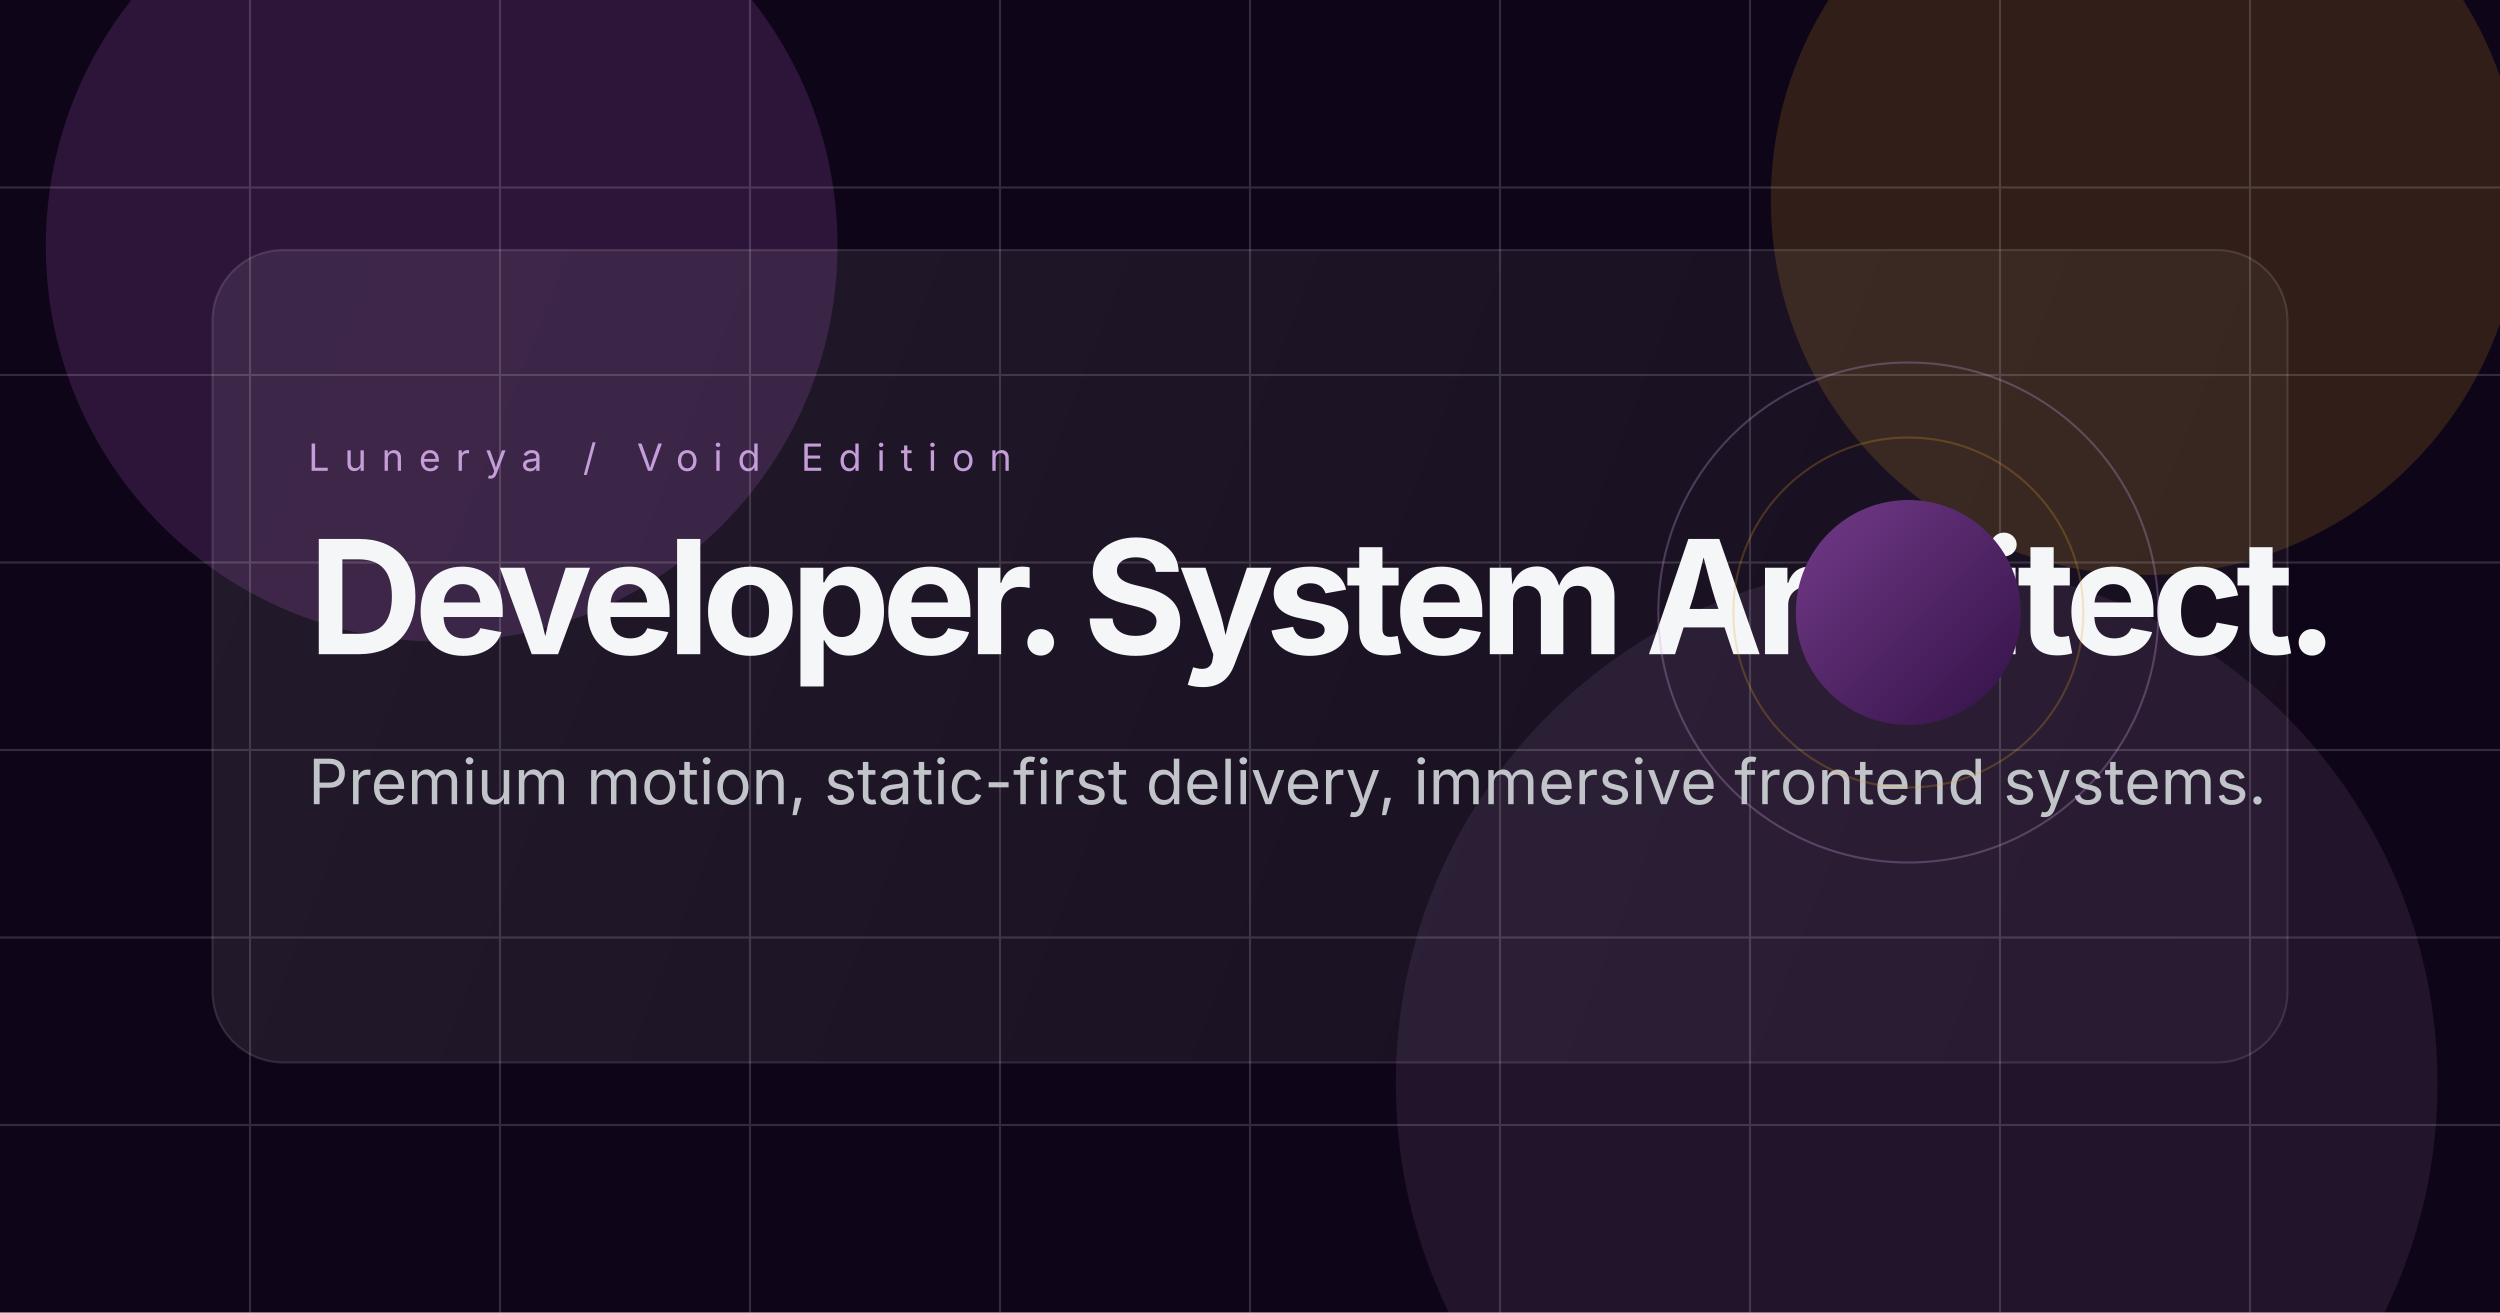
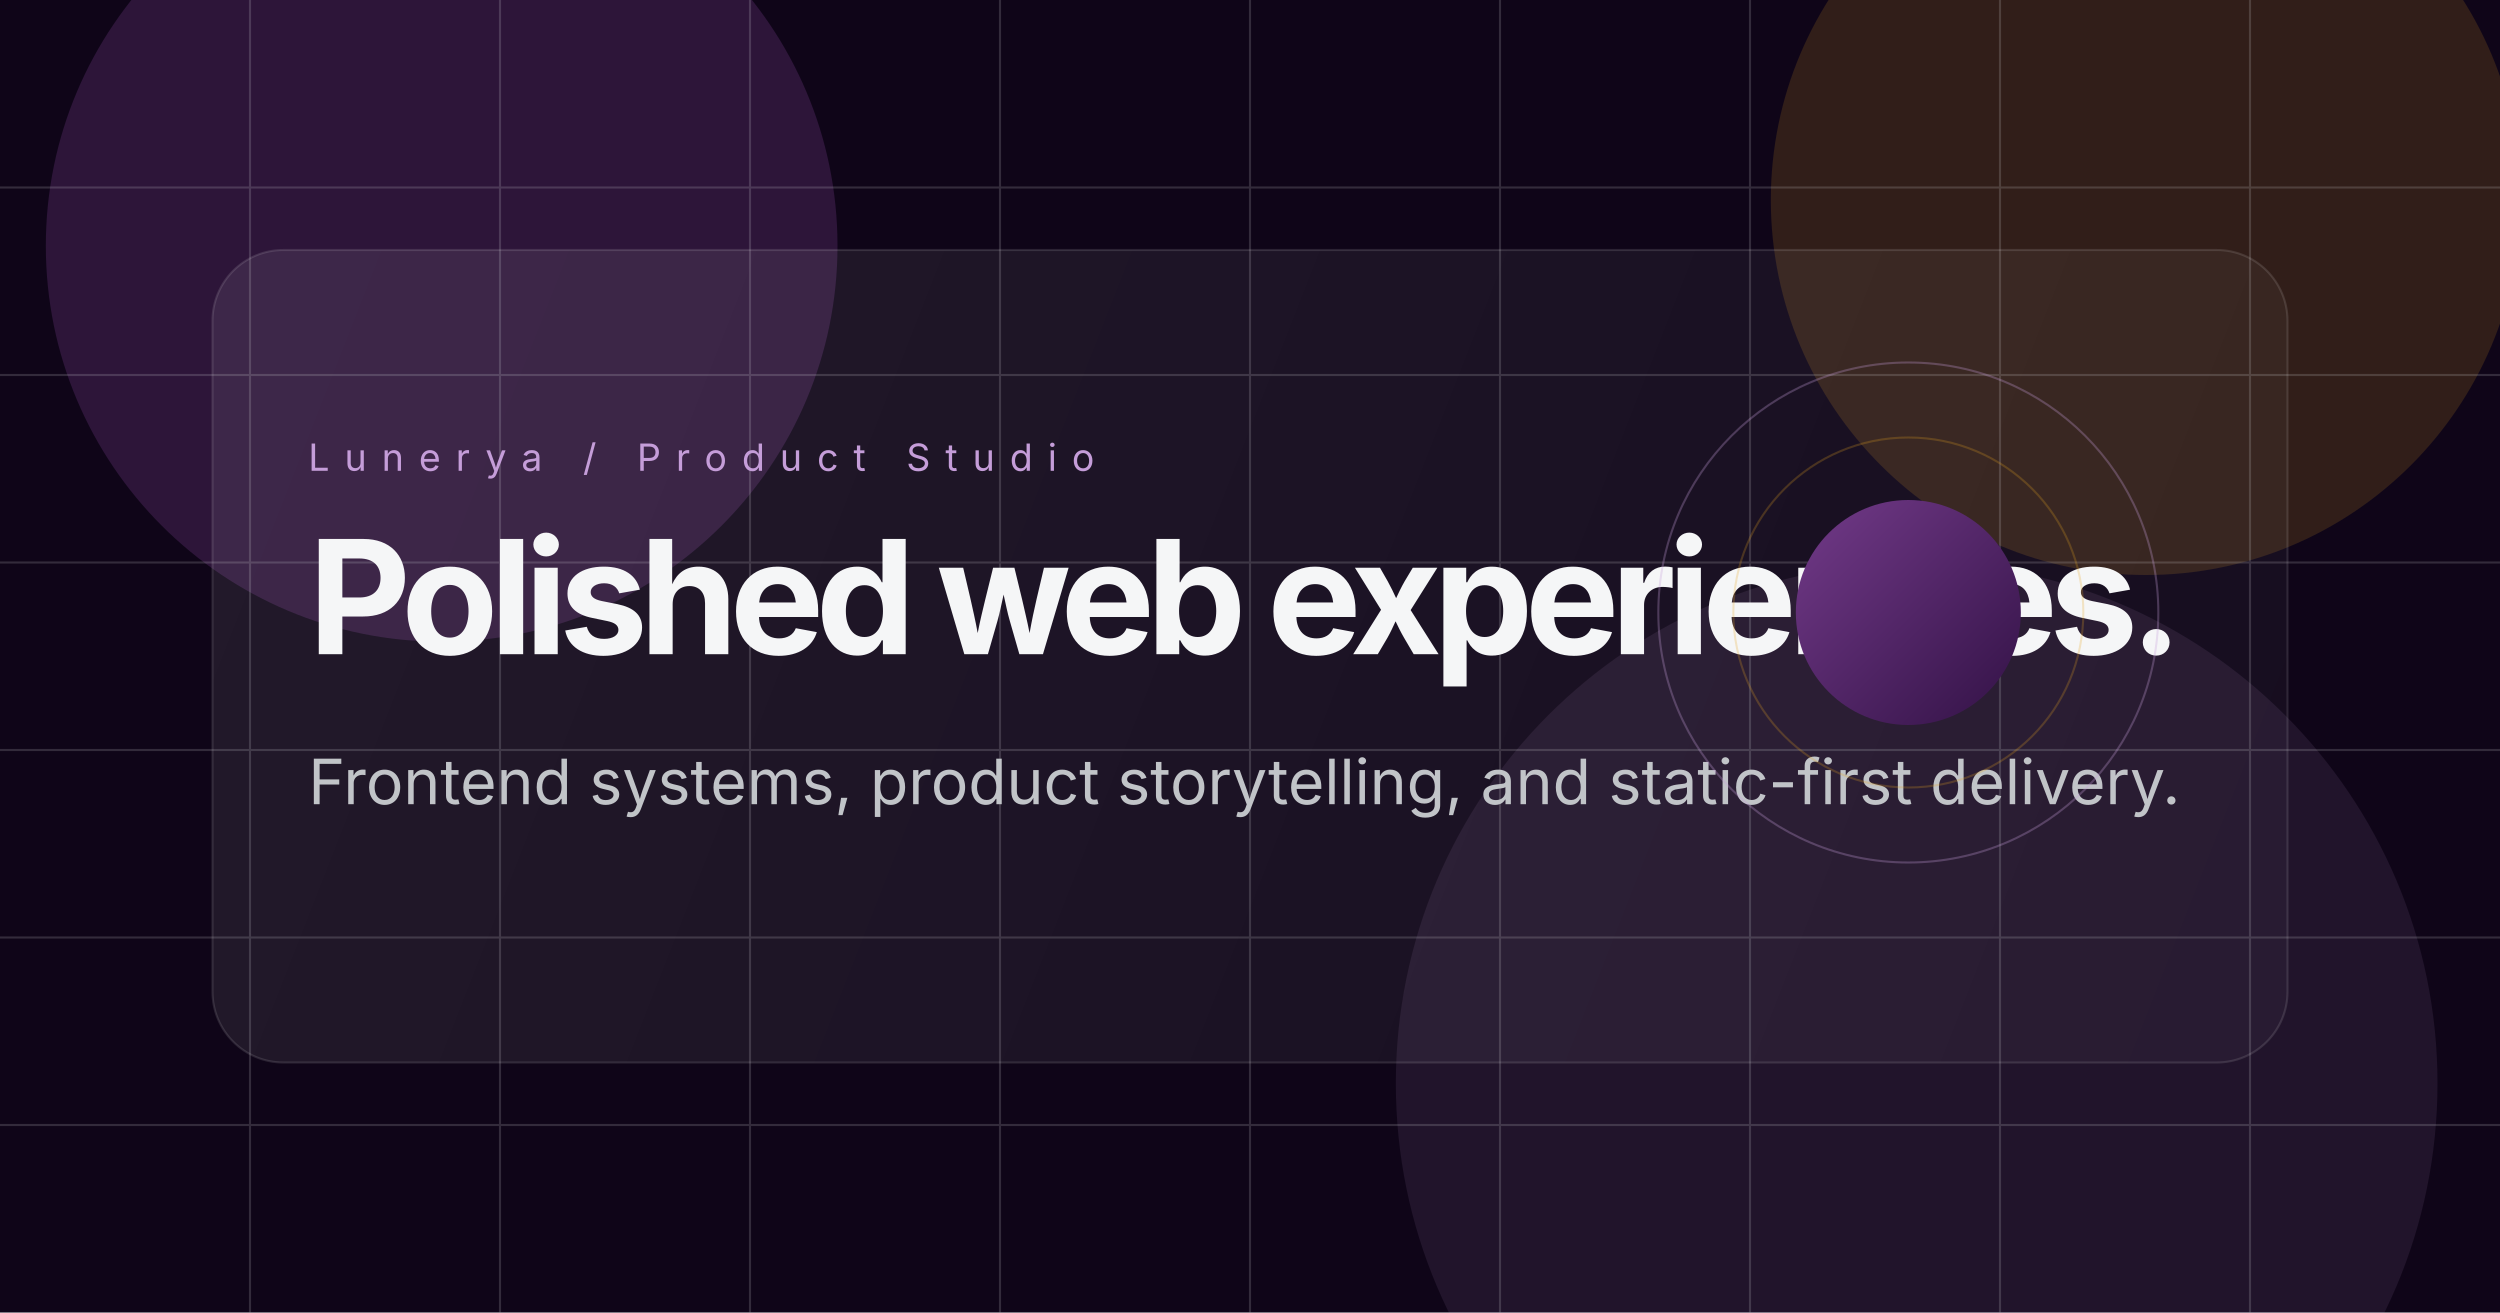
<svg xmlns="http://www.w3.org/2000/svg" viewBox="0 0 1200 630" fill="none">
  <rect width="1200" height="630" fill="#0f0518" />
  <circle cx="212" cy="118" r="190" fill="#7A3F91" fill-opacity="0.28" />
  <circle cx="1030" cy="96" r="180" fill="#E6A520" fill-opacity="0.16" />
  <circle cx="920" cy="520" r="250" fill="#C59DD9" fill-opacity="0.1" />
  <g opacity="0.16" stroke="#F5F6F7">
    <path d="M0 90H1200" />
    <path d="M0 180H1200" />
    <path d="M0 270H1200" />
    <path d="M0 360H1200" />
    <path d="M0 450H1200" />
    <path d="M0 540H1200" />
    <path d="M120 0V630" />
    <path d="M240 0V630" />
    <path d="M360 0V630" />
    <path d="M480 0V630" />
    <path d="M600 0V630" />
    <path d="M720 0V630" />
    <path d="M840 0V630" />
    <path d="M960 0V630" />
    <path d="M1080 0V630" />
  </g>
  <rect x="102" y="120" width="996" height="390" rx="34" fill="url(#panel)" stroke="#ffffff" stroke-opacity="0.12" />
  <text x="148" y="226" fill="#C59DD9" font-family="Inter, sans-serif" font-size="18" letter-spacing="7.2" text-transform="uppercase">
-     Lunerya / Void Edition
+     Lunerya / Product Studio
  </text>
  <text x="148" y="314" fill="#F5F6F7" font-family="Space Grotesk, Inter, sans-serif" font-size="76" font-weight="700" letter-spacing="-4">
-     Developer. System Architect.
+     Polished web experiences.
  </text>
  <text x="148" y="386" fill="#C1C4C8" font-family="Inter, sans-serif" font-size="30">
-     Premium motion, static-first delivery, immersive frontend systems.
+     Frontend systems, product storytelling, and static-first delivery.
  </text>
  <g transform="translate(796 174)">
    <circle cx="120" cy="120" r="120" stroke="#C59DD9" stroke-opacity="0.3" />
    <circle cx="120" cy="120" r="84" stroke="#E6A520" stroke-opacity="0.24" />
    <circle cx="120" cy="120" r="54" fill="url(#core)" />
  </g>
  <defs>
    <linearGradient id="panel" x1="102" y1="120" x2="1098" y2="510" gradientUnits="userSpaceOnUse">
      <stop stop-color="#ffffff" stop-opacity="0.08" />
      <stop offset="1" stop-color="#ffffff" stop-opacity="0.03" />
    </linearGradient>
    <linearGradient id="core" x1="54" y1="54" x2="186" y2="186" gradientUnits="userSpaceOnUse">
      <stop stop-color="#7A3F91" />
      <stop offset="1" stop-color="#2B0D3E" />
    </linearGradient>
  </defs>
</svg>
